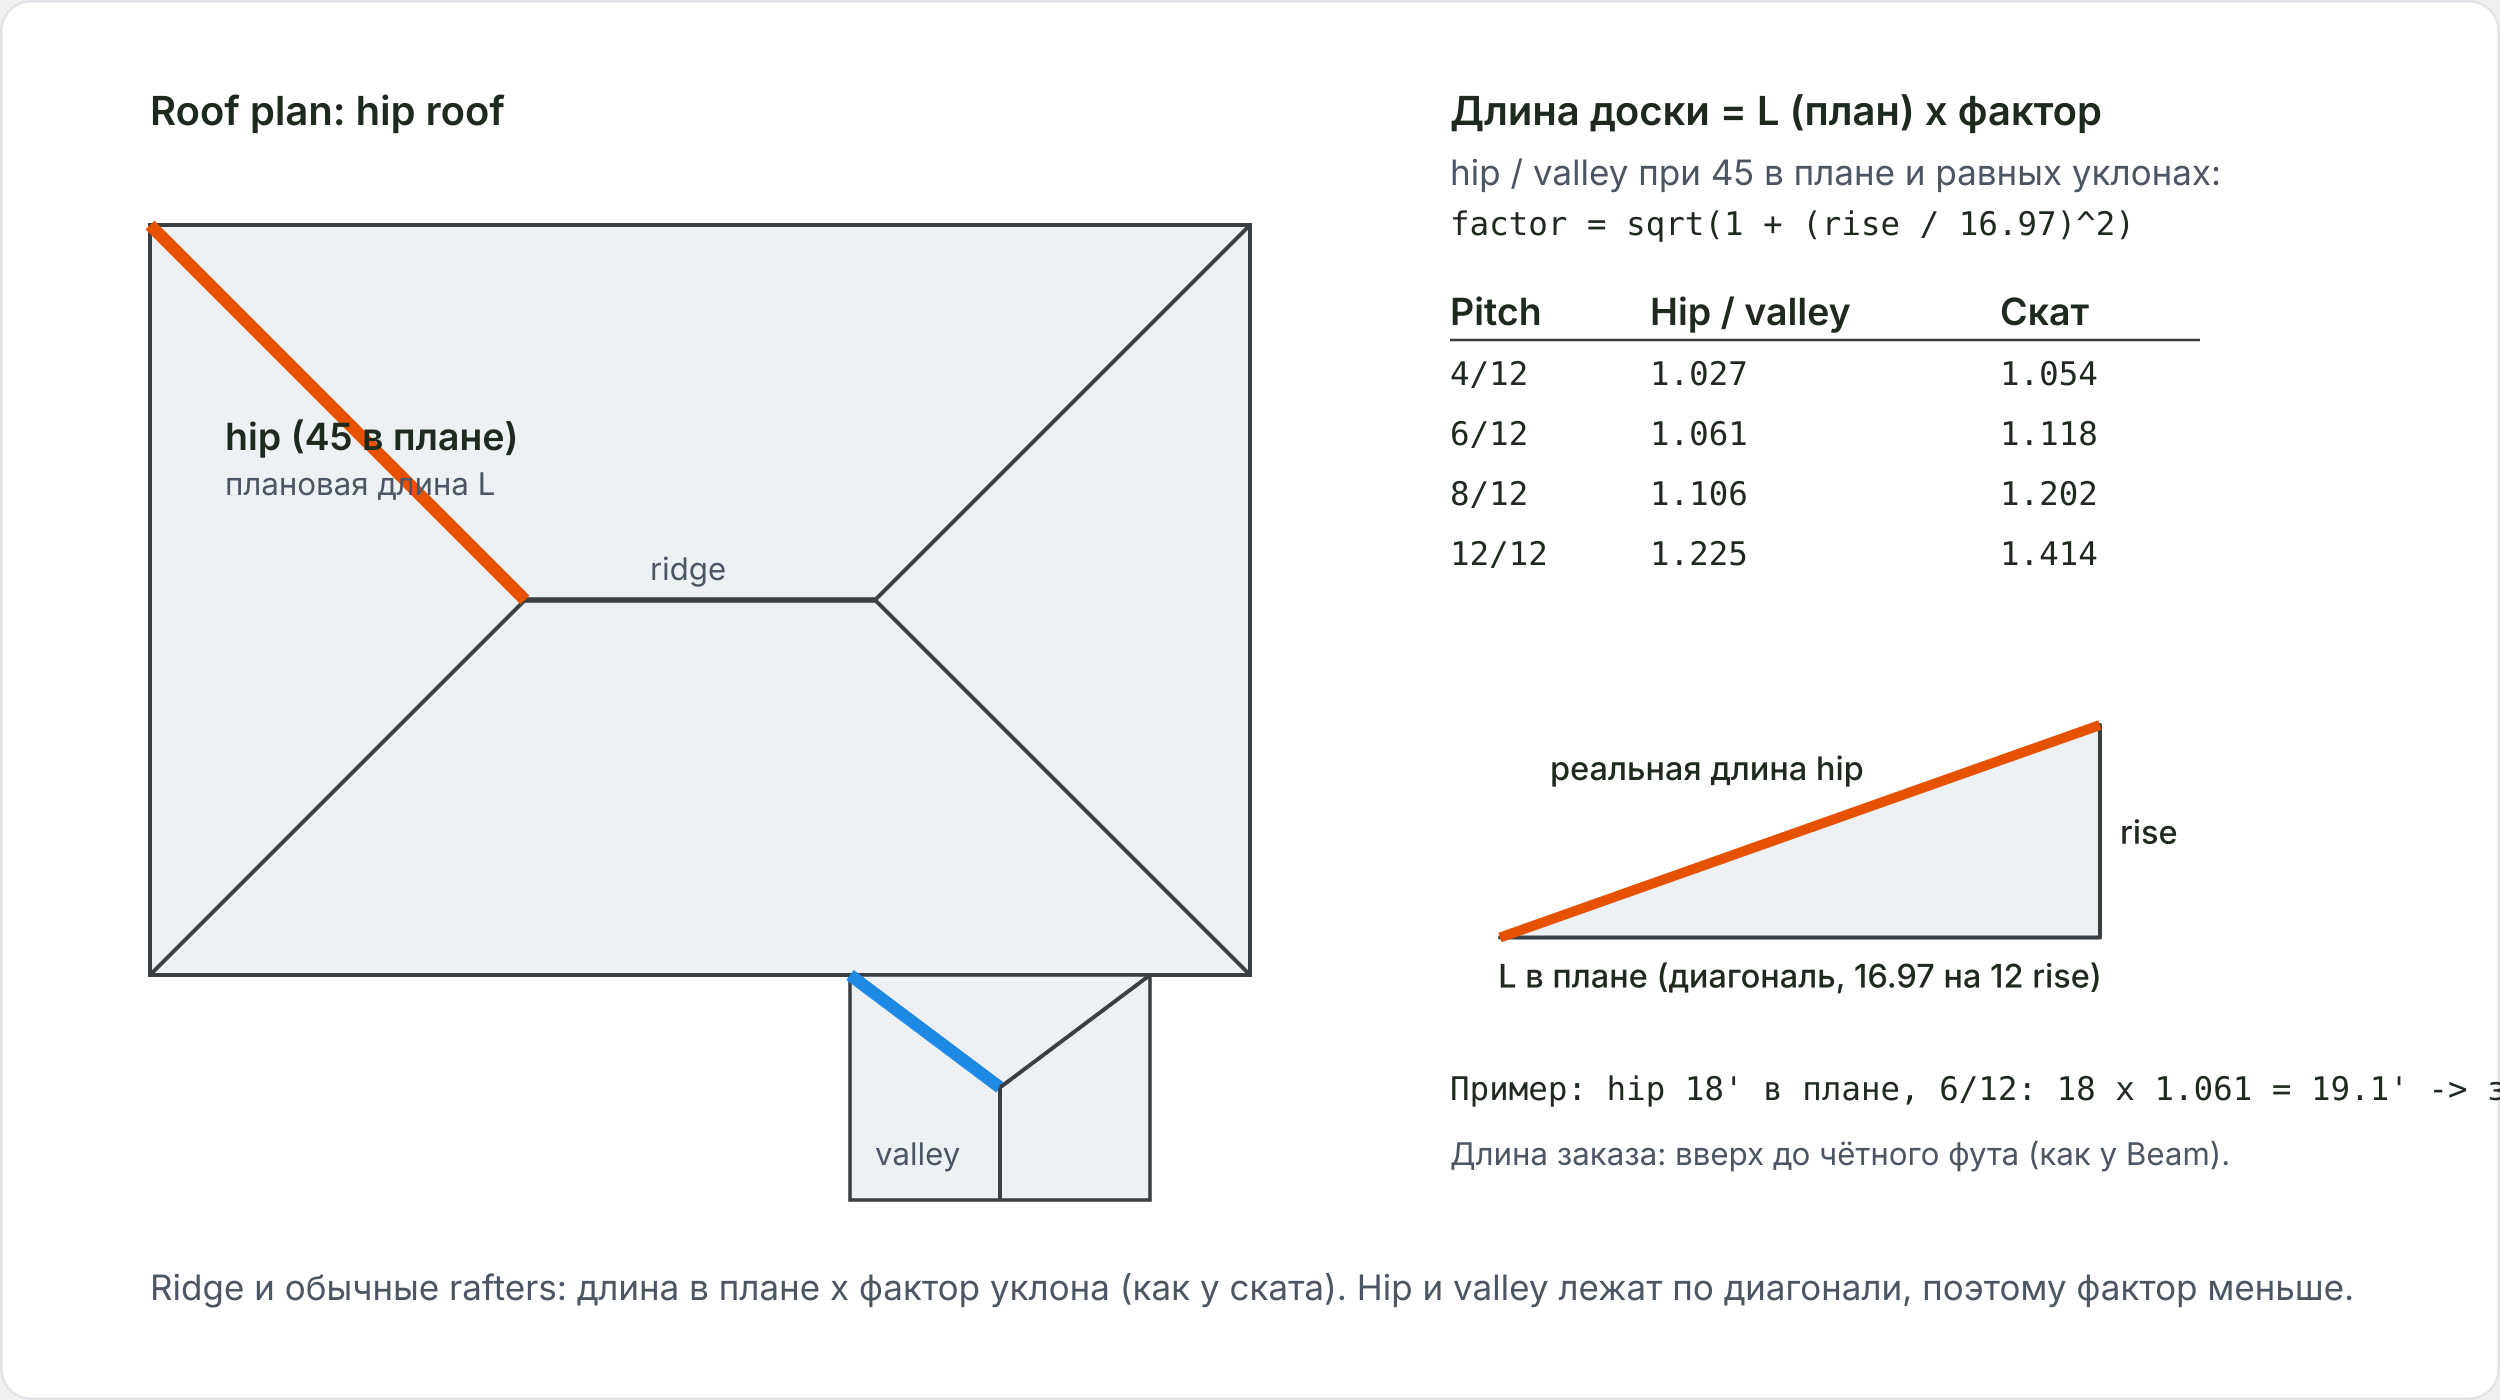
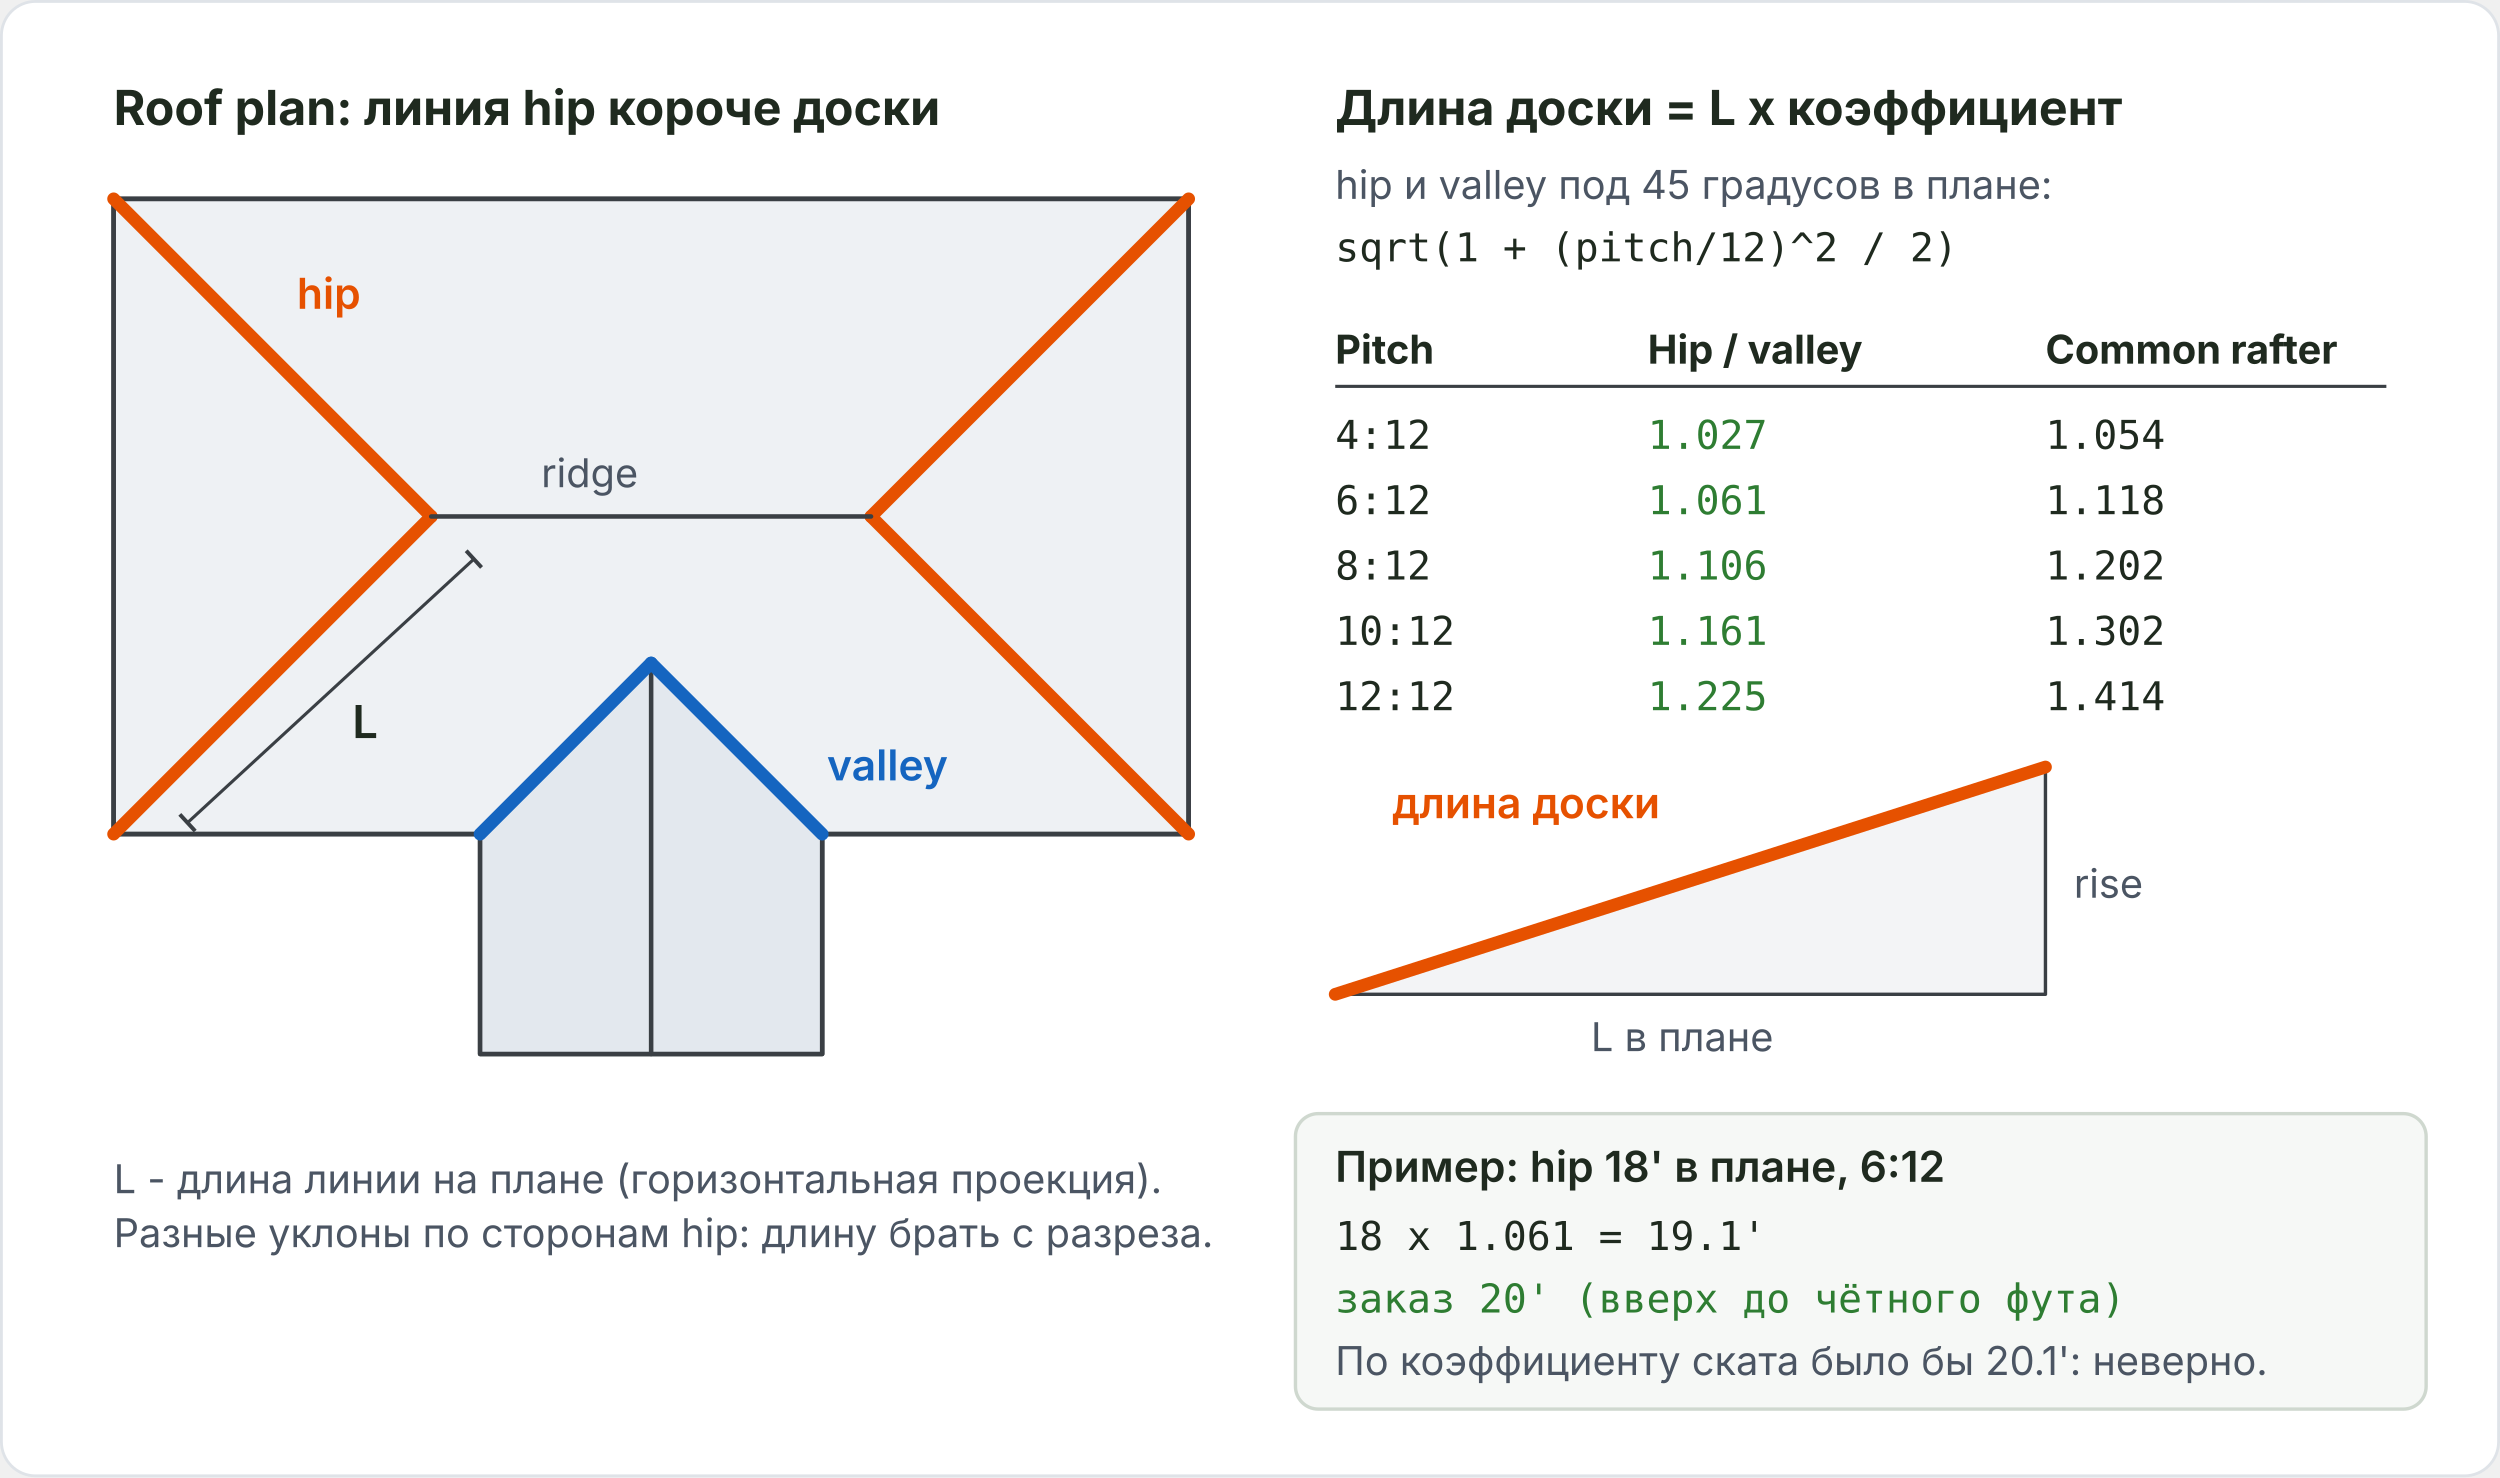
- <svg xmlns="http://www.w3.org/2000/svg" viewBox="0 0 1000 560" role="img" aria-labelledby="t d">
+ <svg xmlns="http://www.w3.org/2000/svg" viewBox="0 0 880 520" role="img" aria-labelledby="t d">
  <defs>
    <marker id="arr" markerWidth="10" markerHeight="10" refX="9" refY="5" orient="auto" markerUnits="userSpaceOnUse">
      <path d="M0,1 L0,9 L10,5 z" fill="#2e7d32" />
    </marker>
    <marker id="arrInk" markerWidth="10" markerHeight="10" refX="9" refY="5" orient="auto" markerUnits="userSpaceOnUse">
      <path d="M0,1 L0,9 L10,5 z" fill="#3a3f44" />
    </marker>
    <marker id="arrRed" markerWidth="10" markerHeight="10" refX="9" refY="5" orient="auto" markerUnits="userSpaceOnUse">
      <path d="M0,1 L0,9 L10,5 z" fill="#c62828" />
    </marker>
-     <marker id="dot" markerWidth="8" markerHeight="8" refX="4" refY="4" markerUnits="userSpaceOnUse">
-       <circle cx="4" cy="4" r="3" fill="#2e7d32" />
+     <marker id="arrGrey" markerWidth="10" markerHeight="10" refX="9" refY="5" orient="auto" markerUnits="userSpaceOnUse">
+       <path d="M0,1 L0,9 L10,5 z" fill="#8a98a5" />
    </marker>
    <marker id="tick" markerWidth="8" markerHeight="8" refX="4" refY="4" orient="auto" markerUnits="userSpaceOnUse">
      <path d="M4,0 L4,8" stroke="#3a3f44" stroke-width="1.4" />
    </marker>
    <pattern id="wood" width="12" height="12" patternUnits="userSpaceOnUse" patternTransform="rotate(45)">
      <rect width="12" height="12" fill="#e9d3b0" />
      <line x1="0" y1="0" x2="0" y2="12" stroke="#8a6a3f" stroke-width="0.9" opacity="0.55" />
    </pattern>
    <pattern id="pt" width="12" height="12" patternUnits="userSpaceOnUse" patternTransform="rotate(45)">
      <rect width="12" height="12" fill="#cfa26a" />
      <line x1="0" y1="0" x2="0" y2="12" stroke="#6c4b2a" stroke-width="1" opacity="0.6" />
    </pattern>
    <pattern id="conc" width="10" height="10" patternUnits="userSpaceOnUse">
      <rect width="10" height="10" fill="#cfd4d8" />
      <circle cx="2.5" cy="2.5" r="1" fill="#6b7378" opacity="0.7" />
      <circle cx="7" cy="6.5" r="1" fill="#6b7378" opacity="0.7" />
    </pattern>
    <pattern id="sheath" width="7" height="7" patternUnits="userSpaceOnUse">
      <rect width="7" height="7" fill="#c9b27c" />
      <circle cx="2" cy="2" r="0.8" fill="#7a6a3c" opacity="0.6" />
      <circle cx="5" cy="5" r="0.8" fill="#7a6a3c" opacity="0.6" />
    </pattern>
    <pattern id="batt" width="20" height="16" patternUnits="userSpaceOnUse">
      <rect width="20" height="16" fill="#fdf6e3" />
      <path d="M0,8 Q5,0 10,8 T20,8" fill="none" stroke="#caa64a" stroke-width="1.2" />
    </pattern>
    <pattern id="rigid" width="8" height="8" patternUnits="userSpaceOnUse">
      <rect width="8" height="8" fill="#fbe9c6" />
      <path d="M0,8 L8,0" stroke="#d9a441" stroke-width="0.8" />
    </pattern>
    <pattern id="cmu" width="40" height="20" patternUnits="userSpaceOnUse">
      <rect width="40" height="20" fill="#cfd4d8" />
      <path d="M0,10 H40 M20,0 V10 M0,10 V20 M40,10 V20" stroke="#6b7378" stroke-width="1" fill="none" />
    </pattern>
-     <pattern id="gyp" width="6" height="6" patternUnits="userSpaceOnUse">
-       <rect width="6" height="6" fill="#eef0f2" />
-     </pattern>
    <pattern id="endgrain" width="6" height="6" patternUnits="userSpaceOnUse">
      <rect width="6" height="6" fill="#e9d3b0" />
      <path d="M0,3 H6" stroke="#8a6a3f" stroke-width="0.7" opacity="0.5" />
    </pattern>
    <pattern id="hatchRed" width="8" height="8" patternUnits="userSpaceOnUse" patternTransform="rotate(45)">
      <rect width="8" height="8" fill="#fff" />
      <line x1="0" y1="0" x2="0" y2="8" stroke="#c62828" stroke-width="1.2" opacity="0.6" />
    </pattern>
    <pattern id="hatchGrey" width="8" height="8" patternUnits="userSpaceOnUse" patternTransform="rotate(45)">
      <rect width="8" height="8" fill="#f3f4f6" />
      <line x1="0" y1="0" x2="0" y2="8" stroke="#9aa4ad" stroke-width="1" opacity="0.8" />
    </pattern>
+     <pattern id="hatchGreen" width="8" height="8" patternUnits="userSpaceOnUse" patternTransform="rotate(45)">
+       <rect width="8" height="8" fill="#eaf5ea" />
+       <line x1="0" y1="0" x2="0" y2="8" stroke="#2e7d32" stroke-width="1.1" opacity="0.55" />
+     </pattern>
    <style>
-       .ln{fill:none;stroke:#3a3f44;stroke-width:1.6;stroke-linejoin:round}
-       .thin{fill:none;stroke:#3a3f44;stroke-width:1.1}
      .lab{font:600 16px Inter, "Segoe UI", Arial, sans-serif;fill:#1f2a1f}
      .lab2{font:600 15px Inter, "Segoe UI", Arial, sans-serif;fill:#1f2a1f}
+       .h{font:700 17px Inter, "Segoe UI", Arial, sans-serif;fill:#1f2a1f}
      .note{font:400 14px Inter, "Segoe UI", Arial, sans-serif;fill:#4b5563}
-       .small{font:400 12.5px Inter, "Segoe UI", Arial, sans-serif;fill:#4b5563}
+       .ink{font:400 14px Inter, "Segoe UI", Arial, sans-serif;fill:#1f2a1f}
+       .inkb{font:700 14px Inter, "Segoe UI", Arial, sans-serif;fill:#1f2a1f}
      .mono{font:500 14px "JetBrains Mono", Consolas, monospace;fill:#2e7d32}
-       .mono2{font:500 13px "JetBrains Mono", Consolas, monospace;fill:#1f2a1f}
-       .side{font:700 13px Inter, "Segoe UI", Arial, sans-serif;fill:#8a98a5;letter-spacing:1px}
-       .lead{stroke:#2e7d32;stroke-width:1.5;fill:none;marker-end:url(#arr)}
-       .leadInk{stroke:#3a3f44;stroke-width:1.3;fill:none;marker-end:url(#arrInk)}
-       .leadRed{stroke:#c62828;stroke-width:1.5;fill:none;marker-end:url(#arrRed)}
-       .dim{stroke:#3a3f44;stroke-width:1.1;fill:none;marker-start:url(#tick);marker-end:url(#tick)}
-       .dimt{font:500 13px Inter, "Segoe UI", Arial, sans-serif;fill:#1f2a1f}
-       .numc{fill:#2e7d32;stroke:#fff;stroke-width:1.5}
-       .numt{font:700 13px Inter, "Segoe UI", Arial, sans-serif;fill:#fff;text-anchor:middle}
-       .h{font:700 15px Inter, "Segoe UI", Arial, sans-serif;fill:#1f2a1f}
+       .mono2{font:500 14px "JetBrains Mono", Consolas, monospace;fill:#1f2a1f}
+       .side{font:700 14px Inter, "Segoe UI", Arial, sans-serif;fill:#8a98a5;letter-spacing:1px}
      .red{font:600 14px Inter, "Segoe UI", Arial, sans-serif;fill:#c62828}
      .green{font:600 14px Inter, "Segoe UI", Arial, sans-serif;fill:#2e7d32}
-       .cap{font:400 13px Inter, "Segoe UI", Arial, sans-serif;fill:#1f2a1f}
+       .dimt{font:500 14px Inter, "Segoe UI", Arial, sans-serif;fill:#1f2a1f}
+       .numt{font:700 13px Inter, "Segoe UI", Arial, sans-serif;fill:#fff;text-anchor:middle}
+       .xl{font:400 14px Inter, "Segoe UI", Arial, sans-serif;fill:#1f2328}
+       .xlb{font:700 14px Inter, "Segoe UI", Arial, sans-serif;fill:#1f2328}
+       .xlh{font:400 13px Inter, "Segoe UI", Arial, sans-serif;fill:#5a6168}
    </style>
  </defs>
-   <rect x="0.5" y="0.5" width="999" height="559" rx="12" fill="#ffffff" stroke="#dfe3e8" />
-   <text class="lab" x="60" y="50">Roof plan: hip roof</text>
-   <rect x="60" y="90" width="440" height="300" fill="#eef1f4" stroke="#3a3f44" stroke-width="1.6" />
-   <line x1="210.0" y1="240.0" x2="350.0" y2="240.0" stroke="#3a3f44" stroke-width="2.2" />
-   <line x1="60" y1="90" x2="210.0" y2="240.0" stroke="#3a3f44" stroke-width="1.6" />
-   <line x1="60" y1="390" x2="210.0" y2="240.0" stroke="#3a3f44" stroke-width="1.6" />
-   <line x1="500" y1="90" x2="350.0" y2="240.0" stroke="#3a3f44" stroke-width="1.6" />
-   <line x1="500" y1="390" x2="350.0" y2="240.0" stroke="#3a3f44" stroke-width="1.6" />
-   <line x1="60" y1="90" x2="210.0" y2="240.0" stroke="#e65100" stroke-width="5" />
-   <text class="lab2" x="90" y="180">hip (45 в плане)</text>
-   <text class="small" x="90" y="198">плановая длина L</text>
-   <text class="small" x="260" y="232">ridge</text>
-   <rect x="340" y="390" width="120" height="90" fill="#eef1f4" stroke="#3a3f44" stroke-width="1.4" />
-   <line x1="340" y1="390" x2="400" y2="435" stroke="#1e88e5" stroke-width="5" />
-   <line x1="400" y1="435" x2="460" y2="390" stroke="#3a3f44" stroke-width="1.6" />
-   <line x1="400" y1="435" x2="400" y2="480" stroke="#3a3f44" stroke-width="1.6" />
-   <text class="small" x="350" y="466" fill="#1e88e5" font-weight="600">valley</text>
-   <text class="note" x="60" y="520">Ridge и обычные rafters: длина в плане x фактор уклона (как у ската). Hip и valley лежат по диагонали, поэтому фактор меньше.</text>
-   <text class="lab" x="580" y="50">Длина доски = L (план) x фактор</text>
-   <text class="note" x="580" y="74">hip / valley при 45 в плане и равных уклонах:</text>
-   <text class="mono2" x="580" y="94">factor = sqrt(1 + (rise / 16.97)^2)</text>
-   <text class="lab2" x="580" y="130">Pitch</text>
-   <text class="lab2" x="660" y="130">Hip / valley</text>
-   <text class="lab2" x="800" y="130">Скат</text>
-   <text class="mono2" x="580" y="154">4/12</text>
-   <text class="mono2" x="660" y="154">1.027</text>
-   <text class="mono2" x="800" y="154">1.054</text>
-   <text class="mono2" x="580" y="178">6/12</text>
-   <text class="mono2" x="660" y="178">1.061</text>
-   <text class="mono2" x="800" y="178">1.118</text>
-   <text class="mono2" x="580" y="202">8/12</text>
-   <text class="mono2" x="660" y="202">1.106</text>
-   <text class="mono2" x="800" y="202">1.202</text>
-   <text class="mono2" x="580" y="226">12/12</text>
-   <text class="mono2" x="660" y="226">1.225</text>
-   <text class="mono2" x="800" y="226">1.414</text>
-   <line x1="580" y1="136" x2="880" y2="136" stroke="#3a3f44" stroke-width="1" />
-   <polygon points="600.0,375.0 840.0,375.0 840.0,290.0" fill="#eef1f4" stroke="#3a3f44" stroke-width="1.6" stroke-linejoin="round" />
-   <line x1="600" y1="375" x2="840" y2="290" stroke="#e65100" stroke-width="4" />
-   <text class="dimt" x="720" y="395" text-anchor="middle">L в плане (диагональ, 16.97 на 12 rise)</text>
-   <text class="dimt" x="848" y="337.5">rise</text>
-   <text class="dimt" x="620" y="312">реальная длина hip</text>
-   <text class="mono2" x="580" y="440">Пример: hip 18' в плане, 6/12: 18 x 1.061 = 19.1' -&gt; заказ 20'</text>
-   <text class="small" x="580" y="466">Длина заказа: вверх до чётного фута (как у Beam).</text>
+   <rect x="0.5" y="0.5" width="879" height="519" rx="12" fill="#ffffff" stroke="#dfe3e8" />
+   <text class="h" x="40" y="44">Roof plan: линия hip короче доски</text>
+   <polygon points="40.0,70.0 418.4,70.0 418.4,293.6 289.4,293.6 289.4,371.0 169.0,371.0 169.0,293.6 40.0,293.6" fill="#eef1f4" stroke="#3a3f44" stroke-width="1.6" stroke-linejoin="round" />
+   <polygon points="169.0,293.6 229.2,233.4 289.4,293.6 289.4,371.0 169.0,371.0" fill="#e3e8ee" stroke="none" stroke-width="0" stroke-linejoin="round" />
+   <polygon points="40.0,70.0 418.4,70.0 418.4,293.6 289.4,293.6 289.4,371.0 169.0,371.0 169.0,293.6 40.0,293.6" fill="none" stroke="#3a3f44" stroke-width="1.6" stroke-linejoin="round" />
+   <line x1="40.0" y1="70.0" x2="151.8" y2="181.8" stroke="#e65100" stroke-width="4.5" stroke-linecap="round" />
+   <line x1="418.4" y1="70.0" x2="306.6" y2="181.8" stroke="#e65100" stroke-width="4.5" stroke-linecap="round" />
+   <line x1="40.0" y1="293.6" x2="151.8" y2="181.8" stroke="#e65100" stroke-width="4.5" stroke-linecap="round" />
+   <line x1="418.4" y1="293.6" x2="306.6" y2="181.8" stroke="#e65100" stroke-width="4.5" stroke-linecap="round" />
+   <line x1="151.8" y1="181.8" x2="306.6" y2="181.8" stroke="#3a3f44" stroke-width="1.6" stroke-linecap="round" />
+   <line x1="229.2" y1="233.4" x2="229.2" y2="371.0" stroke="#3a3f44" stroke-width="1.6" stroke-linecap="round" />
+   <line x1="169.0" y1="293.6" x2="229.2" y2="233.4" stroke="#1565c0" stroke-width="4.5" stroke-linecap="round" />
+   <line x1="289.4" y1="293.6" x2="229.2" y2="233.4" stroke="#1565c0" stroke-width="4.5" stroke-linecap="round" />
+   <line x1="66.0" y1="289.6" x2="166.8" y2="196.8" stroke="#3a3f44" stroke-width="1.1" marker-start="url(#tick)" marker-end="url(#tick)" />
+   <text class="lab" x="124.0" y="259.8">L</text>
+   <text class="note" x="190.5" y="171.5">ridge</text>
+   <text style="fill:#e65100" class="lab2" x="104.5" y="108.7">hip</text>
+   <text style="fill:#1565c0" class="lab2" x="291.1" y="274.7">valley</text>
+   <text class="note" x="40" y="420">L - длина линии на плане (горизонтальная проекция).</text>
+   <text class="note" x="40" y="439">Разные уклоны по сторонам hip: длину брать с разреза.</text>
+   <text class="h" x="470" y="44">Длина доски = L x коэффициент</text>
+   <text class="note" x="470" y="70">hip и valley под 45 градусов в плане:</text>
+   <text class="mono2" x="470" y="92">sqrt(1 + (pitch/12)^2 / 2)</text>
+   <text class="inkb" x="470" y="128">Pitch</text>
+   <text class="inkb" x="580" y="128">Hip / valley</text>
+   <text class="inkb" x="720" y="128">Common rafter</text>
+   <line x1="470" y1="136" x2="840" y2="136" stroke="#3a3f44" stroke-width="1.1" />
+   <text class="mono2" x="470" y="158">4:12</text>
+   <text class="mono" x="580" y="158">1.027</text>
+   <text class="mono2" x="720" y="158">1.054</text>
+   <text class="mono2" x="470" y="181">6:12</text>
+   <text class="mono" x="580" y="181">1.061</text>
+   <text class="mono2" x="720" y="181">1.118</text>
+   <text class="mono2" x="470" y="204">8:12</text>
+   <text class="mono" x="580" y="204">1.106</text>
+   <text class="mono2" x="720" y="204">1.202</text>
+   <text class="mono2" x="470" y="227">10:12</text>
+   <text class="mono" x="580" y="227">1.161</text>
+   <text class="mono2" x="720" y="227">1.302</text>
+   <text class="mono2" x="470" y="250">12:12</text>
+   <text class="mono" x="580" y="250">1.225</text>
+   <text class="mono2" x="720" y="250">1.414</text>
+   <polygon points="470,350 720,350 720,270" fill="#f3f4f6" stroke="#3a3f44" stroke-width="1.2" stroke-linejoin="round" />
+   <line x1="470" y1="350" x2="720" y2="270" stroke="#e65100" stroke-width="4.5" stroke-linecap="round" />
+   <text style="fill:#e65100" class="lab2" x="490" y="288">длина доски</text>
+   <text class="note" x="730" y="316">rise</text>
+   <text class="note" x="560" y="370">L в плане</text>
+   <rect x="456" y="392" width="398" height="104" fill="#f6f8f6" stroke="#cfd8cf" stroke-width="1.2" rx="8" />
+   <text class="lab2" x="470" y="416">Пример: hip 18' в плане, 6:12</text>
+   <text class="mono2" x="470" y="440">18 x 1.061 = 19.1'</text>
+   <text class="mono" x="470" y="462">заказ 20' (вверх до чётного фута)</text>
+   <text class="note" x="470" y="484">По коэффициенту ската было бы 20.1': неверно.</text>
</svg>
